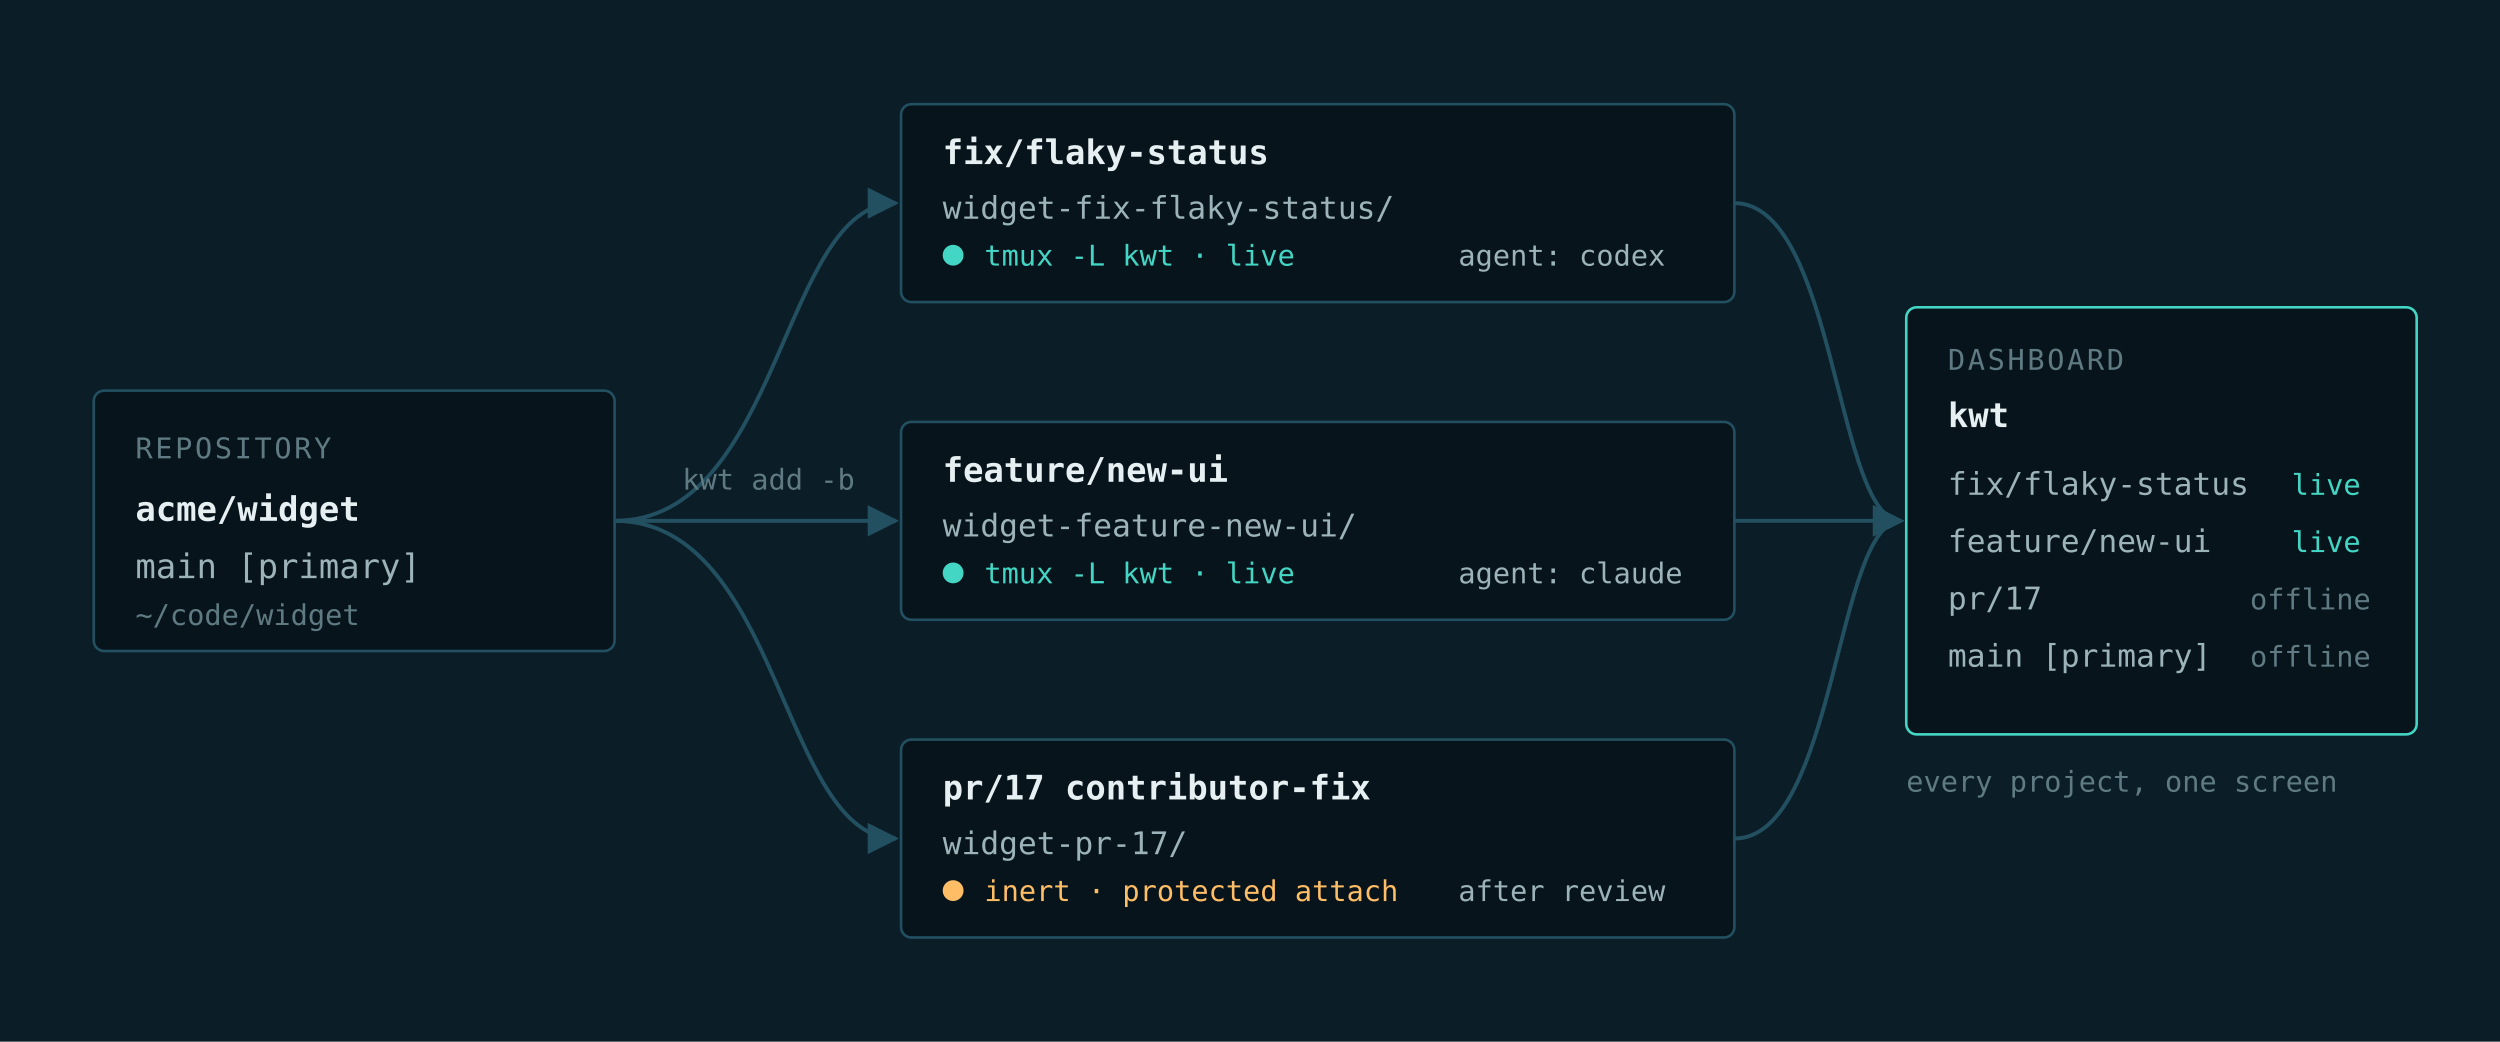
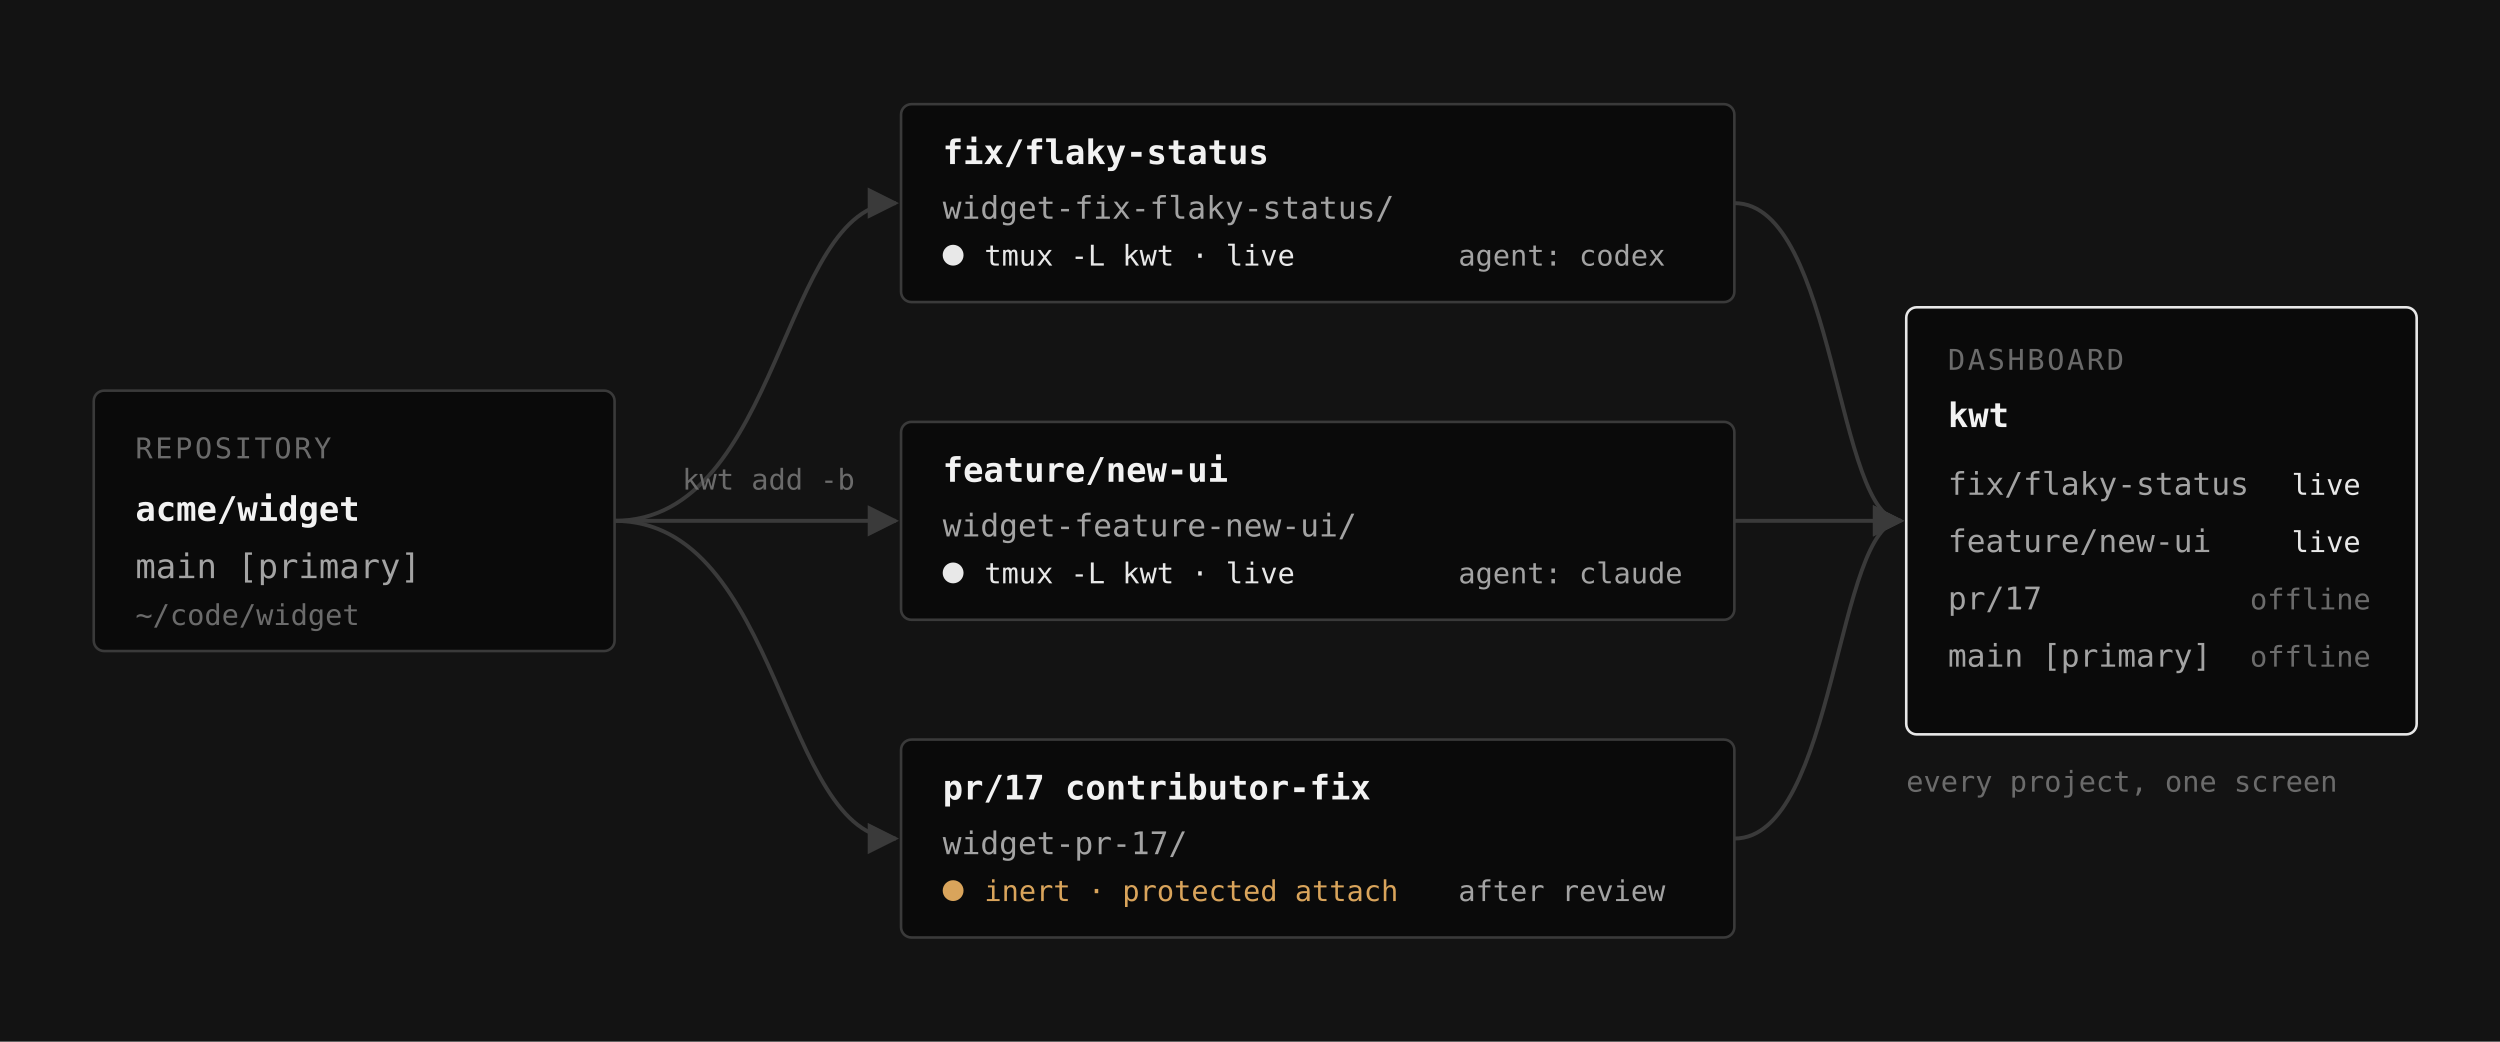
<svg xmlns="http://www.w3.org/2000/svg" viewBox="0 0 960 400" font-family="JetBrains Mono, ui-monospace, Menlo, monospace" font-size="13">
  <defs>
    <marker id="arrow" viewBox="0 0 10 10" refX="9" refY="5" markerWidth="8" markerHeight="8" orient="auto-start-reverse">
-       <path d="M0 0L10 5L0 10z" fill="#235061" />
+       <path d="M0 0L10 5L0 10z" fill="#3a3a3a" />
    </marker>
  </defs>
-   <rect width="960" height="400" fill="#0b1d26" />
+   <rect width="960" height="400" fill="#131313" />
  <g>
-     <rect x="36" y="150" width="200" height="100" rx="4" fill="#07141b" stroke="#235061" />
-     <text x="52" y="176" fill="#5f7a82" font-size="11" letter-spacing="1">REPOSITORY</text>
-     <text x="52" y="200" fill="#e6f0f2" font-weight="600">acme/widget</text>
-     <text x="52" y="222" fill="#9db3ba">main [primary]</text>
-     <text x="52" y="240" fill="#5f7a82" font-size="11">~/code/widget</text>
+     <rect x="36" y="150" width="200" height="100" rx="4" fill="#0a0a0a" stroke="#3a3a3a" />
+     <text x="52" y="176" fill="#6b6b6b" font-size="11" letter-spacing="1">REPOSITORY</text>
+     <text x="52" y="200" fill="#f2f2f2" font-weight="600">acme/widget</text>
+     <text x="52" y="222" fill="#a3a3a3">main [primary]</text>
+     <text x="52" y="240" fill="#6b6b6b" font-size="11">~/code/widget</text>
  </g>
-   <g fill="none" stroke="#235061" stroke-width="1.5" marker-end="url(#arrow)">
+   <g fill="none" stroke="#3a3a3a" stroke-width="1.5" marker-end="url(#arrow)">
    <path d="M236 200 C 300 200, 300 78, 344 78" />
    <path d="M236 200 C 300 200, 300 200, 344 200" />
    <path d="M236 200 C 300 200, 300 322, 344 322" />
  </g>
-   <text x="262" y="188" fill="#5f7a82" font-size="11">kwt add -b</text>
+   <text x="262" y="188" fill="#6b6b6b" font-size="11">kwt add -b</text>
  <g>
-     <rect x="346" y="40" width="320" height="76" rx="4" fill="#07141b" stroke="#235061" />
-     <text x="362" y="63" fill="#e6f0f2" font-weight="600">fix/flaky-status</text>
-     <text x="362" y="84" fill="#9db3ba" font-size="12">widget-fix-flaky-status/</text>
-     <rect x="362" y="94" width="8" height="8" rx="4" fill="#43d6c5" />
-     <text x="378" y="102" fill="#43d6c5" font-size="11">tmux -L kwt · live</text>
-     <text x="560" y="102" fill="#9db3ba" font-size="11">agent: codex</text>
+     <rect x="346" y="40" width="320" height="76" rx="4" fill="#0a0a0a" stroke="#3a3a3a" />
+     <text x="362" y="63" fill="#f2f2f2" font-weight="600">fix/flaky-status</text>
+     <text x="362" y="84" fill="#a3a3a3" font-size="12">widget-fix-flaky-status/</text>
+     <rect x="362" y="94" width="8" height="8" rx="4" fill="#e8e8e8" />
+     <text x="378" y="102" fill="#e8e8e8" font-size="11">tmux -L kwt · live</text>
+     <text x="560" y="102" fill="#a3a3a3" font-size="11">agent: codex</text>
  </g>
  <g>
-     <rect x="346" y="162" width="320" height="76" rx="4" fill="#07141b" stroke="#235061" />
-     <text x="362" y="185" fill="#e6f0f2" font-weight="600">feature/new-ui</text>
-     <text x="362" y="206" fill="#9db3ba" font-size="12">widget-feature-new-ui/</text>
-     <rect x="362" y="216" width="8" height="8" rx="4" fill="#43d6c5" />
-     <text x="378" y="224" fill="#43d6c5" font-size="11">tmux -L kwt · live</text>
-     <text x="560" y="224" fill="#9db3ba" font-size="11">agent: claude</text>
+     <rect x="346" y="162" width="320" height="76" rx="4" fill="#0a0a0a" stroke="#3a3a3a" />
+     <text x="362" y="185" fill="#f2f2f2" font-weight="600">feature/new-ui</text>
+     <text x="362" y="206" fill="#a3a3a3" font-size="12">widget-feature-new-ui/</text>
+     <rect x="362" y="216" width="8" height="8" rx="4" fill="#e8e8e8" />
+     <text x="378" y="224" fill="#e8e8e8" font-size="11">tmux -L kwt · live</text>
+     <text x="560" y="224" fill="#a3a3a3" font-size="11">agent: claude</text>
  </g>
  <g>
-     <rect x="346" y="284" width="320" height="76" rx="4" fill="#07141b" stroke="#235061" />
-     <text x="362" y="307" fill="#e6f0f2" font-weight="600">pr/17 contributor-fix</text>
-     <text x="362" y="328" fill="#9db3ba" font-size="12">widget-pr-17/</text>
-     <rect x="362" y="338" width="8" height="8" rx="4" fill="#ffbd66" />
-     <text x="378" y="346" fill="#ffbd66" font-size="11">inert · protected attach</text>
-     <text x="560" y="346" fill="#9db3ba" font-size="11">after review</text>
+     <rect x="346" y="284" width="320" height="76" rx="4" fill="#0a0a0a" stroke="#3a3a3a" />
+     <text x="362" y="307" fill="#f2f2f2" font-weight="600">pr/17 contributor-fix</text>
+     <text x="362" y="328" fill="#a3a3a3" font-size="12">widget-pr-17/</text>
+     <rect x="362" y="338" width="8" height="8" rx="4" fill="#d9a45b" />
+     <text x="378" y="346" fill="#d9a45b" font-size="11">inert · protected attach</text>
+     <text x="560" y="346" fill="#a3a3a3" font-size="11">after review</text>
  </g>
-   <g fill="none" stroke="#235061" stroke-width="1.5" marker-end="url(#arrow)">
+   <g fill="none" stroke="#3a3a3a" stroke-width="1.5" marker-end="url(#arrow)">
    <path d="M666 78 C 705 78, 705 200, 730 200" />
    <path d="M666 200 L 730 200" />
    <path d="M666 322 C 705 322, 705 200, 730 200" />
  </g>
  <g>
-     <rect x="732" y="118" width="196" height="164" rx="4" fill="#07141b" stroke="#43d6c5" />
-     <text x="748" y="142" fill="#5f7a82" font-size="11" letter-spacing="1">DASHBOARD</text>
-     <text x="748" y="164" fill="#e6f0f2" font-weight="600">kwt</text>
-     <text x="748" y="190" fill="#9db3ba" font-size="12">fix/flaky-status</text>
-     <text x="880" y="190" fill="#43d6c5" font-size="11">live</text>
-     <text x="748" y="212" fill="#9db3ba" font-size="12">feature/new-ui</text>
-     <text x="880" y="212" fill="#43d6c5" font-size="11">live</text>
-     <text x="748" y="234" fill="#9db3ba" font-size="12">pr/17</text>
-     <text x="864" y="234" fill="#5f7a82" font-size="11">offline</text>
-     <text x="748" y="256" fill="#9db3ba" font-size="12">main [primary]</text>
-     <text x="864" y="256" fill="#5f7a82" font-size="11">offline</text>
+     <rect x="732" y="118" width="196" height="164" rx="4" fill="#0a0a0a" stroke="#e8e8e8" />
+     <text x="748" y="142" fill="#6b6b6b" font-size="11" letter-spacing="1">DASHBOARD</text>
+     <text x="748" y="164" fill="#f2f2f2" font-weight="600">kwt</text>
+     <text x="748" y="190" fill="#a3a3a3" font-size="12">fix/flaky-status</text>
+     <text x="880" y="190" fill="#e8e8e8" font-size="11">live</text>
+     <text x="748" y="212" fill="#a3a3a3" font-size="12">feature/new-ui</text>
+     <text x="880" y="212" fill="#e8e8e8" font-size="11">live</text>
+     <text x="748" y="234" fill="#a3a3a3" font-size="12">pr/17</text>
+     <text x="864" y="234" fill="#6b6b6b" font-size="11">offline</text>
+     <text x="748" y="256" fill="#a3a3a3" font-size="12">main [primary]</text>
+     <text x="864" y="256" fill="#6b6b6b" font-size="11">offline</text>
  </g>
-   <text x="732" y="304" fill="#5f7a82" font-size="11">every project, one screen</text>
+   <text x="732" y="304" fill="#6b6b6b" font-size="11">every project, one screen</text>
</svg>
